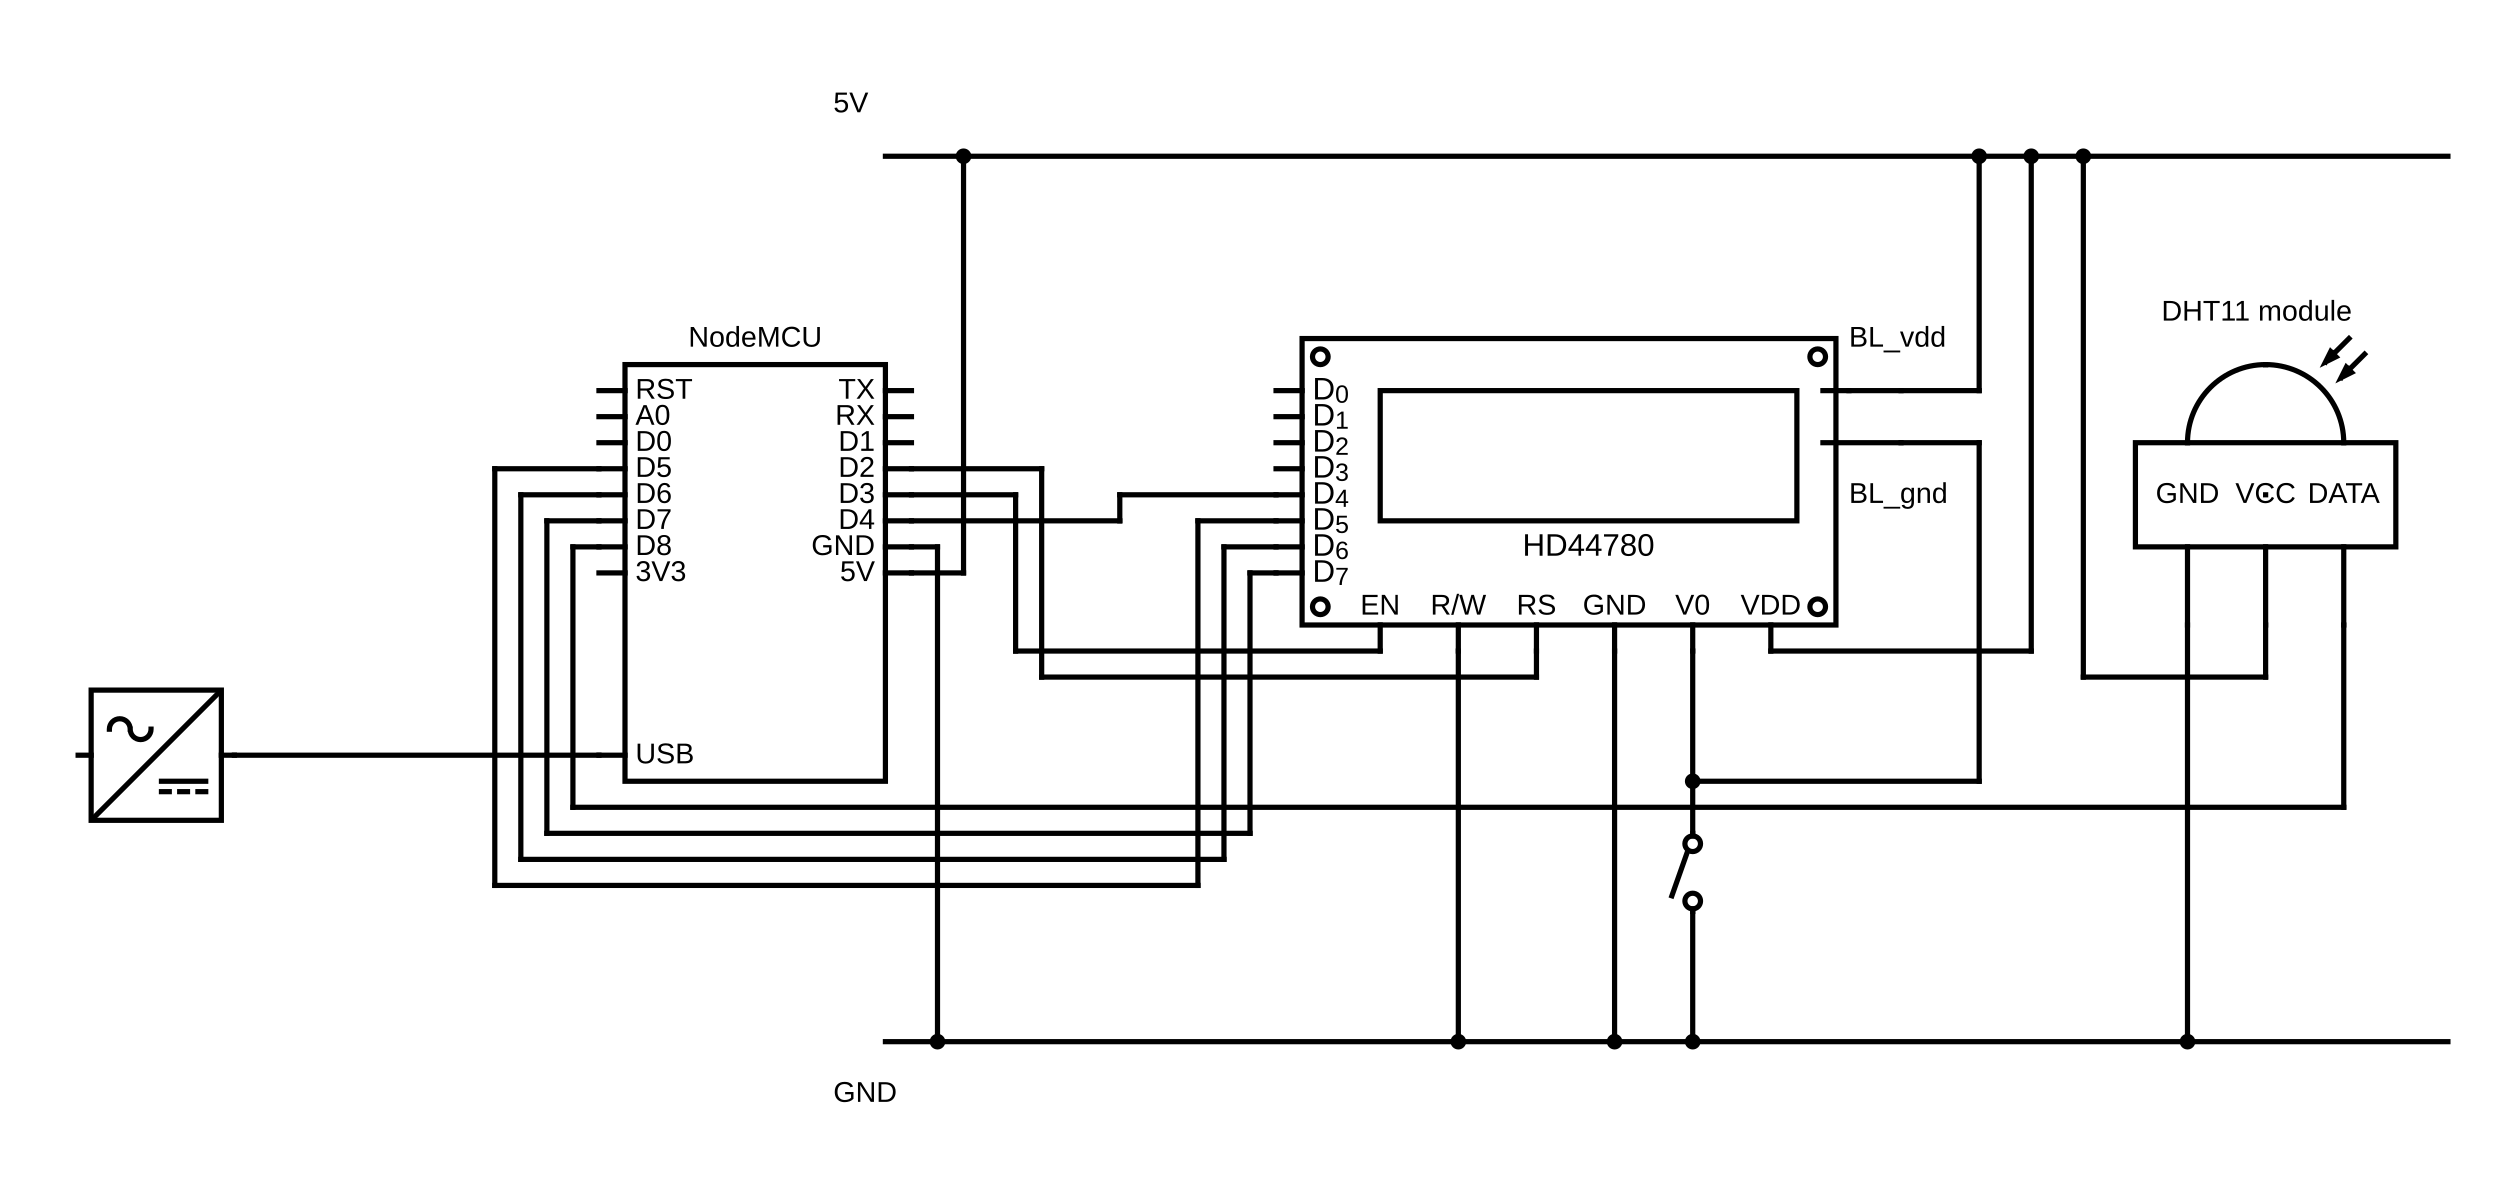
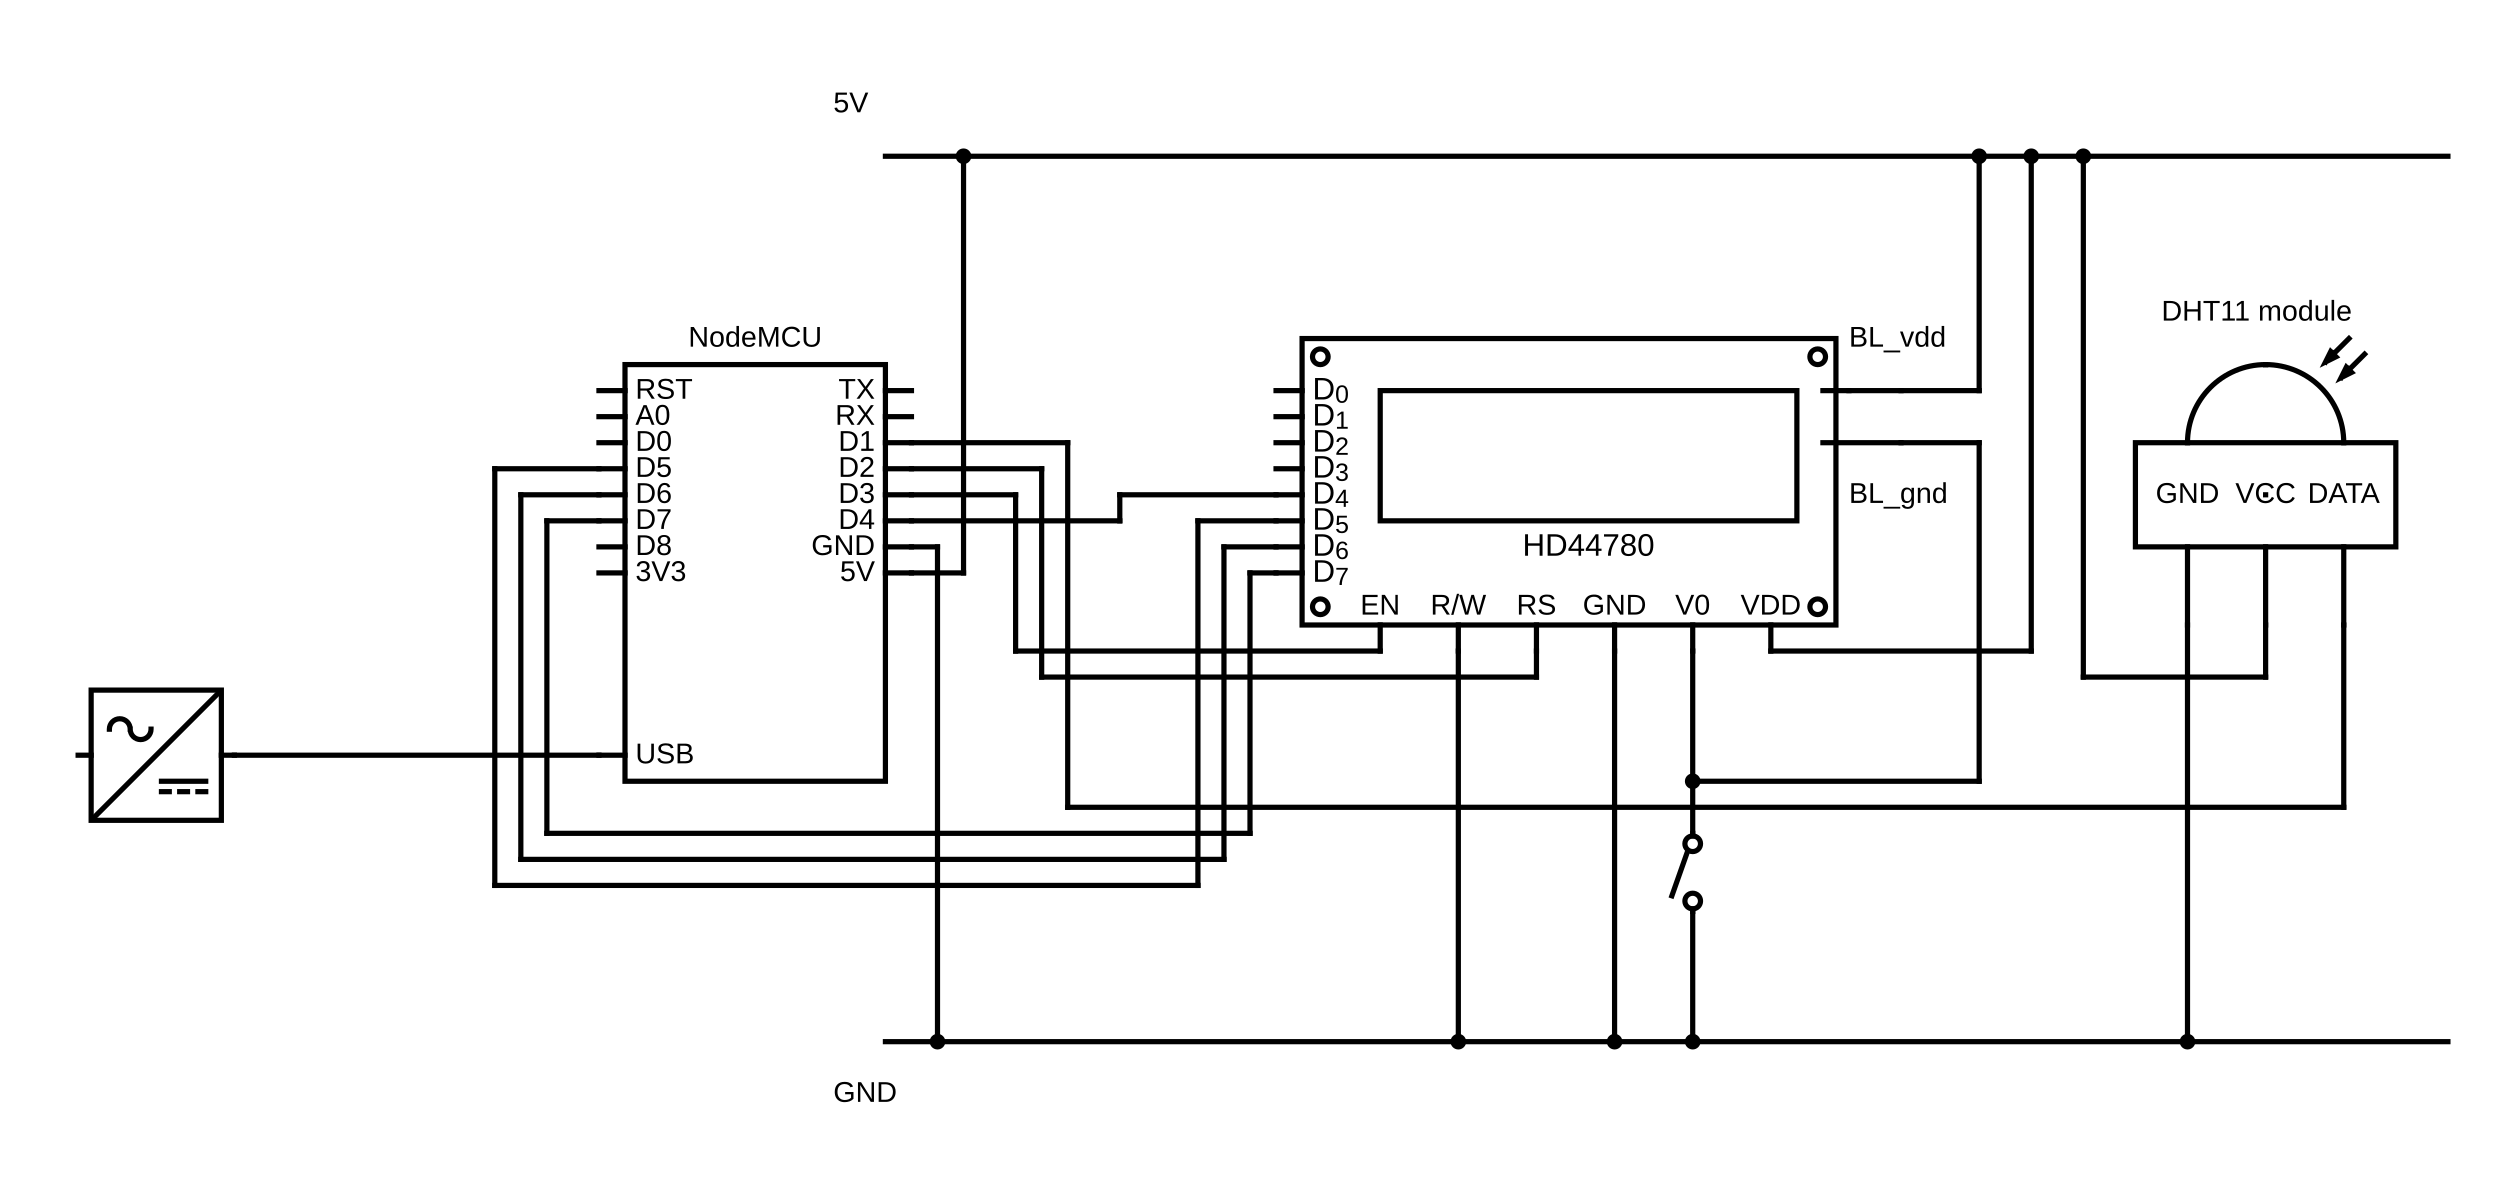
<svg xmlns="http://www.w3.org/2000/svg" version="1.1" width="960" height="460">
+   <line x1="350" y1="170" x2="410" y2="170" style="stroke:rgb(0, 0, 0);stroke-linecap:square;stroke-width:2" />
+   <line x1="410" y1="170" x2="410" y2="310" style="stroke:rgb(0, 0, 0);stroke-linecap:square;stroke-width:2" />
  <line x1="30" y1="290" x2="35" y2="290" style="stroke:rgb(0, 0, 0);stroke-linecap:square;stroke-width:2" />
  <line x1="85" y1="290" x2="90" y2="290" style="stroke:rgb(0, 0, 0);stroke-linecap:square;stroke-width:2" />
  <rect x="35" y="265" width="50" height="50" style="fill-opacity:0;fill:rgb(0, 0, 0);stroke:rgb(0, 0, 0);stroke-width:2" />
  <line x1="36" y1="314" x2="84" y2="266" style="stroke:rgb(0, 0, 0);stroke-linecap:square;stroke-width:2" />
  <path d="M 50,280 M 42,280 A 4,4 180 1 1 50,280 A 4,4 180 1 0 58,280" style="fill-opacity:0;fill:rgb(0, 0, 0);stroke:rgb(0, 0, 0);stroke-linecap:square;stroke-width:2" />
  <line x1="62" y1="300" x2="79" y2="300" style="stroke:rgb(0, 0, 0);stroke-linecap:square;stroke-width:2" />
  <line x1="62" y1="304" x2="65" y2="304" style="stroke:rgb(0, 0, 0);stroke-linecap:square;stroke-width:2" />
  <line x1="69" y1="304" x2="72" y2="304" style="stroke:rgb(0, 0, 0);stroke-linecap:square;stroke-width:2" />
  <line x1="76" y1="304" x2="79" y2="304" style="stroke:rgb(0, 0, 0);stroke-linecap:square;stroke-width:2" />
  <line x1="90" y1="290" x2="230" y2="290" style="stroke:rgb(0, 0, 0);stroke-linecap:square;stroke-width:2" />
  <line x1="900" y1="240" x2="900" y2="310" style="stroke:rgb(0, 0, 0);stroke-linecap:square;stroke-width:2" />
-   <line x1="220" y1="310" x2="900" y2="310" style="stroke:rgb(0, 0, 0);stroke-linecap:square;stroke-width:2" />
-   <line x1="220" y1="210" x2="220" y2="310" style="stroke:rgb(0, 0, 0);stroke-linecap:square;stroke-width:2" />
-   <line x1="220" y1="210" x2="230" y2="210" style="stroke:rgb(0, 0, 0);stroke-linecap:square;stroke-width:2" />
+   <line x1="410" y1="310" x2="900" y2="310" style="stroke:rgb(0, 0, 0);stroke-linecap:square;stroke-width:2" />
  <line x1="840" y1="240" x2="840" y2="400" style="stroke:rgb(0, 0, 0);stroke-linecap:square;stroke-width:2" />
  <line x1="800" y1="60" x2="800" y2="260" style="stroke:rgb(0, 0, 0);stroke-linecap:square;stroke-width:2" />
  <line x1="800" y1="260" x2="870" y2="260" style="stroke:rgb(0, 0, 0);stroke-linecap:square;stroke-width:2" />
  <line x1="870" y1="240" x2="870" y2="260" style="stroke:rgb(0, 0, 0);stroke-linecap:square;stroke-width:2" />
  <line x1="560" y1="250" x2="560" y2="400" style="stroke:rgb(0, 0, 0);stroke-linecap:square;stroke-width:2" />
  <line x1="350" y1="180" x2="400" y2="180" style="stroke:rgb(0, 0, 0);stroke-linecap:square;stroke-width:2" />
  <line x1="400" y1="180" x2="400" y2="260" style="stroke:rgb(0, 0, 0);stroke-linecap:square;stroke-width:2" />
  <line x1="400" y1="260" x2="590" y2="260" style="stroke:rgb(0, 0, 0);stroke-linecap:square;stroke-width:2" />
  <line x1="590" y1="250" x2="590" y2="260" style="stroke:rgb(0, 0, 0);stroke-linecap:square;stroke-width:2" />
  <line x1="390" y1="190" x2="390" y2="250" style="stroke:rgb(0, 0, 0);stroke-linecap:square;stroke-width:2" />
  <line x1="350" y1="190" x2="390" y2="190" style="stroke:rgb(0, 0, 0);stroke-linecap:square;stroke-width:2" />
  <line x1="390" y1="250" x2="530" y2="250" style="stroke:rgb(0, 0, 0);stroke-linecap:square;stroke-width:2" />
  <line x1="620" y1="250" x2="620" y2="400" style="stroke:rgb(0, 0, 0);stroke-linecap:square;stroke-width:2" />
  <line x1="760" y1="60" x2="760" y2="150" style="stroke:rgb(0, 0, 0);stroke-linecap:square;stroke-width:2" />
  <line x1="730" y1="150" x2="760" y2="150" style="stroke:rgb(0, 0, 0);stroke-linecap:square;stroke-width:2" />
  <line x1="780" y1="60" x2="780" y2="250" style="stroke:rgb(0, 0, 0);stroke-linecap:square;stroke-width:2" />
  <line x1="680" y1="250" x2="780" y2="250" style="stroke:rgb(0, 0, 0);stroke-linecap:square;stroke-width:2" />
  <line x1="650" y1="300" x2="760" y2="300" style="stroke:rgb(0, 0, 0);stroke-linecap:square;stroke-width:2" />
  <line x1="760" y1="170" x2="760" y2="300" style="stroke:rgb(0, 0, 0);stroke-linecap:square;stroke-width:2" />
  <line x1="730" y1="170" x2="760" y2="170" style="stroke:rgb(0, 0, 0);stroke-linecap:square;stroke-width:2" />
  <line x1="650" y1="250" x2="650" y2="320" style="stroke:rgb(0, 0, 0);stroke-linecap:square;stroke-width:2" />
  <line x1="650" y1="350" x2="650" y2="400" style="stroke:rgb(0, 0, 0);stroke-linecap:square;stroke-width:2" />
  <line x1="650" y1="320" x2="650" y2="321" style="stroke:rgb(0, 0, 0);stroke-linecap:square;stroke-width:2" />
  <line x1="650" y1="349" x2="650" y2="350" style="stroke:rgb(0, 0, 0);stroke-linecap:square;stroke-width:2" />
  <ellipse cx="650" cy="324" rx="3" ry="3" style="fill-opacity:0;fill:rgb(0, 0, 0);stroke:rgb(0, 0, 0);stroke-width:2" />
  <ellipse cx="650" cy="346" rx="3" ry="3" style="fill-opacity:0;fill:rgb(0, 0, 0);stroke:rgb(0, 0, 0);stroke-width:2" />
  <line x1="648" y1="327" x2="642" y2="344" style="stroke:rgb(0, 0, 0);stroke-linecap:square;stroke-width:2" />
  <text x="710" y="190" style="font-family:Arial;font-size:11px;text-anchor:start" dominant-baseline="middle" transform="rotate(0, 710, 190)">BL_gnd</text>
  <text x="710" y="130" style="font-family:Arial;font-size:11px;text-anchor:start" dominant-baseline="middle" transform="rotate(0, 710, 130)">BL_vdd</text>
  <line x1="700" y1="170" x2="730" y2="170" style="stroke:rgb(0, 0, 0);stroke-linecap:square;stroke-width:2" />
  <line x1="700" y1="150" x2="710" y2="150" style="stroke:rgb(0, 0, 0);stroke-linecap:square;stroke-width:2" />
  <line x1="710" y1="150" x2="730" y2="150" style="stroke:rgb(0, 0, 0);stroke-linecap:square;stroke-width:2" />
  <text x="830" y="120" style="font-family:Arial;font-size:11px;text-anchor:start" dominant-baseline="middle" transform="rotate(0, 830, 120)">DHT11 module</text>
  <text x="320" y="420" style="font-family:Arial;font-size:11px;text-anchor:start" dominant-baseline="middle" transform="rotate(0, 320, 420)">GND</text>
  <text x="320" y="40" style="font-family:Arial;font-size:11px;text-anchor:start" dominant-baseline="middle" transform="rotate(0, 320, 40)">5V</text>
  <line x1="340" y1="400" x2="940" y2="400" style="stroke:rgb(0, 0, 0);stroke-linecap:square;stroke-width:2" />
  <line x1="360" y1="210" x2="360" y2="400" style="stroke:rgb(0, 0, 0);stroke-linecap:square;stroke-width:2" />
  <line x1="350" y1="210" x2="360" y2="210" style="stroke:rgb(0, 0, 0);stroke-linecap:square;stroke-width:2" />
  <line x1="340" y1="60" x2="940" y2="60" style="stroke:rgb(0, 0, 0);stroke-linecap:square;stroke-width:2" />
  <line x1="370" y1="60" x2="370" y2="220" style="stroke:rgb(0, 0, 0);stroke-linecap:square;stroke-width:2" />
  <line x1="350" y1="220" x2="370" y2="220" style="stroke:rgb(0, 0, 0);stroke-linecap:square;stroke-width:2" />
  <line x1="460" y1="200" x2="490" y2="200" style="stroke:rgb(0, 0, 0);stroke-linecap:square;stroke-width:2" />
  <line x1="460" y1="200" x2="460" y2="340" style="stroke:rgb(0, 0, 0);stroke-linecap:square;stroke-width:2" />
  <line x1="190" y1="340" x2="460" y2="340" style="stroke:rgb(0, 0, 0);stroke-linecap:square;stroke-width:2" />
  <line x1="190" y1="180" x2="190" y2="340" style="stroke:rgb(0, 0, 0);stroke-linecap:square;stroke-width:2" />
  <line x1="190" y1="180" x2="230" y2="180" style="stroke:rgb(0, 0, 0);stroke-linecap:square;stroke-width:2" />
  <line x1="470" y1="210" x2="490" y2="210" style="stroke:rgb(0, 0, 0);stroke-linecap:square;stroke-width:2" />
  <line x1="470" y1="210" x2="470" y2="330" style="stroke:rgb(0, 0, 0);stroke-linecap:square;stroke-width:2" />
  <line x1="200" y1="330" x2="470" y2="330" style="stroke:rgb(0, 0, 0);stroke-linecap:square;stroke-width:2" />
  <line x1="200" y1="190" x2="200" y2="330" style="stroke:rgb(0, 0, 0);stroke-linecap:square;stroke-width:2" />
  <line x1="200" y1="190" x2="230" y2="190" style="stroke:rgb(0, 0, 0);stroke-linecap:square;stroke-width:2" />
  <line x1="480" y1="220" x2="490" y2="220" style="stroke:rgb(0, 0, 0);stroke-linecap:square;stroke-width:2" />
  <line x1="480" y1="220" x2="480" y2="320" style="stroke:rgb(0, 0, 0);stroke-linecap:square;stroke-width:2" />
  <line x1="210" y1="320" x2="480" y2="320" style="stroke:rgb(0, 0, 0);stroke-linecap:square;stroke-width:2" />
  <line x1="210" y1="200" x2="210" y2="320" style="stroke:rgb(0, 0, 0);stroke-linecap:square;stroke-width:2" />
  <line x1="210" y1="200" x2="230" y2="200" style="stroke:rgb(0, 0, 0);stroke-linecap:square;stroke-width:2" />
  <line x1="430" y1="190" x2="490" y2="190" style="stroke:rgb(0, 0, 0);stroke-linecap:square;stroke-width:2" />
  <line x1="430" y1="190" x2="430" y2="200" style="stroke:rgb(0, 0, 0);stroke-linecap:square;stroke-width:2" />
  <line x1="350" y1="200" x2="430" y2="200" style="stroke:rgb(0, 0, 0);stroke-linecap:square;stroke-width:2" />
  <rect x="820" y="170" width="100" height="40" style="fill-opacity:0;fill:rgb(0, 0, 0);stroke:rgb(0, 0, 0);stroke-width:2" />
  <line x1="900" y1="210" x2="900" y2="240" style="stroke:rgb(0, 0, 0);stroke-linecap:square;stroke-width:2" />
  <line x1="870" y1="210" x2="870" y2="240" style="stroke:rgb(0, 0, 0);stroke-linecap:square;stroke-width:2" />
  <line x1="840" y1="210" x2="840" y2="240" style="stroke:rgb(0, 0, 0);stroke-linecap:square;stroke-width:2" />
  <text x="840" y="190" style="font-family:Arial;font-size:11px;text-anchor:middle" dominant-baseline="middle" transform="rotate(0, 840, 190)">GND</text>
  <text x="870" y="190" style="font-family:Arial;font-size:11px;text-anchor:middle" dominant-baseline="middle" transform="rotate(0, 870, 190)">VCC</text>
  <text x="900" y="190" style="font-family:Arial;font-size:11px;text-anchor:middle" dominant-baseline="middle" transform="rotate(0, 900, 190)">DATA</text>
  <path d="M 870,190 M 840,170 A 30,30 0 1 1 900,170" style="fill-opacity:0;fill:rgb(0, 0, 0);stroke:rgb(0, 0, 0);stroke-linecap:square;stroke-width:2" />
  <path d="M 870,140 M 908,136 L 900,144 M 899,145 L 901,141 L 903,143 L 899,145 L 901,141" style="fill-opacity:0;fill:rgb(0, 0, 0);stroke:rgb(0, 0, 0);stroke-linecap:square;stroke-width:2" />
  <path d="M 870,140 M 902,130 L 894,138 M 893,139 L 895,135 L 897,137 L 893,139 L 895,135" style="fill-opacity:0;fill:rgb(0, 0, 0);stroke:rgb(0, 0, 0);stroke-linecap:square;stroke-width:2" />
  <rect x="500" y="130" width="205" height="110" style="fill-opacity:0;fill:rgb(0, 0, 0);stroke:rgb(0, 0, 0);stroke-width:2" />
  <line x1="490" y1="150" x2="500" y2="150" style="stroke:rgb(0, 0, 0);stroke-linecap:square;stroke-width:2" />
  <line x1="490" y1="160" x2="500" y2="160" style="stroke:rgb(0, 0, 0);stroke-linecap:square;stroke-width:2" />
  <line x1="490" y1="170" x2="500" y2="170" style="stroke:rgb(0, 0, 0);stroke-linecap:square;stroke-width:2" />
  <line x1="490" y1="180" x2="500" y2="180" style="stroke:rgb(0, 0, 0);stroke-linecap:square;stroke-width:2" />
  <line x1="490" y1="190" x2="500" y2="190" style="stroke:rgb(0, 0, 0);stroke-linecap:square;stroke-width:2" />
  <line x1="490" y1="200" x2="500" y2="200" style="stroke:rgb(0, 0, 0);stroke-linecap:square;stroke-width:2" />
  <line x1="490" y1="210" x2="500" y2="210" style="stroke:rgb(0, 0, 0);stroke-linecap:square;stroke-width:2" />
  <line x1="490" y1="220" x2="500" y2="220" style="stroke:rgb(0, 0, 0);stroke-linecap:square;stroke-width:2" />
  <line x1="530" y1="240" x2="530" y2="250" style="stroke:rgb(0, 0, 0);stroke-linecap:square;stroke-width:2" />
  <line x1="560" y1="240" x2="560" y2="250" style="stroke:rgb(0, 0, 0);stroke-linecap:square;stroke-width:2" />
  <line x1="590" y1="240" x2="590" y2="250" style="stroke:rgb(0, 0, 0);stroke-linecap:square;stroke-width:2" />
  <line x1="620" y1="240" x2="620" y2="250" style="stroke:rgb(0, 0, 0);stroke-linecap:square;stroke-width:2" />
  <line x1="650" y1="240" x2="650" y2="250" style="stroke:rgb(0, 0, 0);stroke-linecap:square;stroke-width:2" />
  <line x1="680" y1="240" x2="680" y2="250" style="stroke:rgb(0, 0, 0);stroke-linecap:square;stroke-width:2" />
  <text x="504" y="150" style="font-family:Arial;font-size:12px;text-anchor:start" dominant-baseline="middle" transform="rotate(0, 504, 150)">D<tspan baseline-shift="sub" style="font-size:0.8em">0</tspan>
  </text>
  <text x="504" y="160" style="font-family:Arial;font-size:12px;text-anchor:start" dominant-baseline="middle" transform="rotate(0, 504, 160)">D<tspan baseline-shift="sub" style="font-size:0.8em">1</tspan>
  </text>
  <text x="504" y="170" style="font-family:Arial;font-size:12px;text-anchor:start" dominant-baseline="middle" transform="rotate(0, 504, 170)">D<tspan baseline-shift="sub" style="font-size:0.8em">2</tspan>
  </text>
  <text x="504" y="180" style="font-family:Arial;font-size:12px;text-anchor:start" dominant-baseline="middle" transform="rotate(0, 504, 180)">D<tspan baseline-shift="sub" style="font-size:0.8em">3</tspan>
  </text>
  <text x="504" y="190" style="font-family:Arial;font-size:12px;text-anchor:start" dominant-baseline="middle" transform="rotate(0, 504, 190)">D<tspan baseline-shift="sub" style="font-size:0.8em">4</tspan>
  </text>
  <text x="504" y="200" style="font-family:Arial;font-size:12px;text-anchor:start" dominant-baseline="middle" transform="rotate(0, 504, 200)">D<tspan baseline-shift="sub" style="font-size:0.8em">5</tspan>
  </text>
  <text x="504" y="210" style="font-family:Arial;font-size:12px;text-anchor:start" dominant-baseline="middle" transform="rotate(0, 504, 210)">D<tspan baseline-shift="sub" style="font-size:0.8em">6</tspan>
  </text>
  <text x="504" y="220" style="font-family:Arial;font-size:12px;text-anchor:start" dominant-baseline="middle" transform="rotate(0, 504, 220)">D<tspan baseline-shift="sub" style="font-size:0.8em">7</tspan>
  </text>
  <text x="530" y="236" style="font-family:Arial;font-size:11px;text-anchor:middle" dominant-baseline="baseline" transform="rotate(0, 530, 236)">EN</text>
  <text x="560" y="236" style="font-family:Arial;font-size:11px;text-anchor:middle" dominant-baseline="baseline" transform="rotate(0, 560, 236)">R/W</text>
  <text x="590" y="236" style="font-family:Arial;font-size:11px;text-anchor:middle" dominant-baseline="baseline" transform="rotate(0, 590, 236)">RS</text>
  <text x="620" y="236" style="font-family:Arial;font-size:11px;text-anchor:middle" dominant-baseline="baseline" transform="rotate(0, 620, 236)">GND</text>
  <text x="650" y="236" style="font-family:Arial;font-size:11px;text-anchor:middle" dominant-baseline="baseline" transform="rotate(0, 650, 236)">V0</text>
  <text x="680" y="236" style="font-family:Arial;font-size:11px;text-anchor:middle" dominant-baseline="baseline" transform="rotate(0, 680, 236)">VDD</text>
  <ellipse cx="507" cy="137" rx="3" ry="3" style="fill-opacity:0;fill:rgb(0, 0, 0);stroke:rgb(0, 0, 0);stroke-width:2" />
  <ellipse cx="507" cy="233" rx="3" ry="3" style="fill-opacity:0;fill:rgb(0, 0, 0);stroke:rgb(0, 0, 0);stroke-width:2" />
  <ellipse cx="698" cy="137" rx="3" ry="3" style="fill-opacity:0;fill:rgb(0, 0, 0);stroke:rgb(0, 0, 0);stroke-width:2" />
  <ellipse cx="698" cy="233" rx="3" ry="3" style="fill-opacity:0;fill:rgb(0, 0, 0);stroke:rgb(0, 0, 0);stroke-width:2" />
  <rect x="530" y="150" width="160" height="50" style="fill-opacity:0;fill:rgb(0, 0, 0);stroke:rgb(0, 0, 0);stroke-width:2" />
  <text x="610" y="210" style="font-family:Arial;font-size:12px;text-anchor:middle" dominant-baseline="middle" transform="rotate(0, 610, 210)">HD44780</text>
  <text x="290" y="130" style="font-family:Arial;font-size:11px;text-anchor:middle" dominant-baseline="middle" transform="rotate(0, 290, 130)">NodeMCU</text>
  <rect x="240" y="140" width="100" height="160" style="fill-opacity:0;fill:rgb(0, 0, 0);stroke:rgb(0, 0, 0);stroke-width:2" />
  <line x1="230" y1="150" x2="240" y2="150" style="stroke:rgb(0, 0, 0);stroke-linecap:square;stroke-width:2" />
  <text x="244" y="150" style="font-family:Arial;font-size:11px;text-anchor:start" dominant-baseline="middle" transform="rotate(0, 244, 150)">RST</text>
  <line x1="340" y1="150" x2="350" y2="150" style="stroke:rgb(0, 0, 0);stroke-linecap:square;stroke-width:2" />
  <text x="336" y="150" style="font-family:Arial;font-size:11px;text-anchor:end" dominant-baseline="middle" transform="rotate(0, 336, 150)">TX</text>
  <line x1="230" y1="160" x2="240" y2="160" style="stroke:rgb(0, 0, 0);stroke-linecap:square;stroke-width:2" />
  <text x="244" y="160" style="font-family:Arial;font-size:11px;text-anchor:start" dominant-baseline="middle" transform="rotate(0, 244, 160)">A0</text>
  <line x1="340" y1="160" x2="350" y2="160" style="stroke:rgb(0, 0, 0);stroke-linecap:square;stroke-width:2" />
  <text x="336" y="160" style="font-family:Arial;font-size:11px;text-anchor:end" dominant-baseline="middle" transform="rotate(0, 336, 160)">RX</text>
  <line x1="230" y1="170" x2="240" y2="170" style="stroke:rgb(0, 0, 0);stroke-linecap:square;stroke-width:2" />
  <text x="244" y="170" style="font-family:Arial;font-size:11px;text-anchor:start" dominant-baseline="middle" transform="rotate(0, 244, 170)">D0</text>
  <line x1="340" y1="170" x2="350" y2="170" style="stroke:rgb(0, 0, 0);stroke-linecap:square;stroke-width:2" />
  <text x="336" y="170" style="font-family:Arial;font-size:11px;text-anchor:end" dominant-baseline="middle" transform="rotate(0, 336, 170)">D1</text>
  <line x1="230" y1="180" x2="240" y2="180" style="stroke:rgb(0, 0, 0);stroke-linecap:square;stroke-width:2" />
  <text x="244" y="180" style="font-family:Arial;font-size:11px;text-anchor:start" dominant-baseline="middle" transform="rotate(0, 244, 180)">D5</text>
  <line x1="340" y1="180" x2="350" y2="180" style="stroke:rgb(0, 0, 0);stroke-linecap:square;stroke-width:2" />
  <text x="336" y="180" style="font-family:Arial;font-size:11px;text-anchor:end" dominant-baseline="middle" transform="rotate(0, 336, 180)">D2</text>
  <line x1="230" y1="190" x2="240" y2="190" style="stroke:rgb(0, 0, 0);stroke-linecap:square;stroke-width:2" />
  <text x="244" y="190" style="font-family:Arial;font-size:11px;text-anchor:start" dominant-baseline="middle" transform="rotate(0, 244, 190)">D6</text>
  <line x1="340" y1="190" x2="350" y2="190" style="stroke:rgb(0, 0, 0);stroke-linecap:square;stroke-width:2" />
  <text x="336" y="190" style="font-family:Arial;font-size:11px;text-anchor:end" dominant-baseline="middle" transform="rotate(0, 336, 190)">D3</text>
  <line x1="230" y1="200" x2="240" y2="200" style="stroke:rgb(0, 0, 0);stroke-linecap:square;stroke-width:2" />
  <text x="244" y="200" style="font-family:Arial;font-size:11px;text-anchor:start" dominant-baseline="middle" transform="rotate(0, 244, 200)">D7</text>
  <line x1="340" y1="200" x2="350" y2="200" style="stroke:rgb(0, 0, 0);stroke-linecap:square;stroke-width:2" />
  <text x="336" y="200" style="font-family:Arial;font-size:11px;text-anchor:end" dominant-baseline="middle" transform="rotate(0, 336, 200)">D4</text>
  <line x1="230" y1="210" x2="240" y2="210" style="stroke:rgb(0, 0, 0);stroke-linecap:square;stroke-width:2" />
  <text x="244" y="210" style="font-family:Arial;font-size:11px;text-anchor:start" dominant-baseline="middle" transform="rotate(0, 244, 210)">D8</text>
  <line x1="340" y1="210" x2="350" y2="210" style="stroke:rgb(0, 0, 0);stroke-linecap:square;stroke-width:2" />
  <text x="336" y="210" style="font-family:Arial;font-size:11px;text-anchor:end" dominant-baseline="middle" transform="rotate(0, 336, 210)">GND</text>
  <line x1="230" y1="220" x2="240" y2="220" style="stroke:rgb(0, 0, 0);stroke-linecap:square;stroke-width:2" />
  <text x="244" y="220" style="font-family:Arial;font-size:11px;text-anchor:start" dominant-baseline="middle" transform="rotate(0, 244, 220)">3V3</text>
  <line x1="340" y1="220" x2="350" y2="220" style="stroke:rgb(0, 0, 0);stroke-linecap:square;stroke-width:2" />
  <text x="336" y="220" style="font-family:Arial;font-size:11px;text-anchor:end" dominant-baseline="middle" transform="rotate(0, 336, 220)">5V</text>
  <line x1="230" y1="290" x2="240" y2="290" style="stroke:rgb(0, 0, 0);stroke-linecap:square;stroke-width:2" />
  <text x="244" y="290" style="font-family:Arial;font-size:11px;text-anchor:start" dominant-baseline="middle" transform="rotate(0, 244, 290)">USB</text>
  <ellipse cx="840" cy="400" rx="2" ry="2" style="fill-opacity:1;fill:rgb(0, 0, 0);stroke:rgb(0, 0, 0);stroke-width:2" />
  <ellipse cx="800" cy="60" rx="2" ry="2" style="fill-opacity:1;fill:rgb(0, 0, 0);stroke:rgb(0, 0, 0);stroke-width:2" />
  <ellipse cx="560" cy="400" rx="2" ry="2" style="fill-opacity:1;fill:rgb(0, 0, 0);stroke:rgb(0, 0, 0);stroke-width:2" />
  <ellipse cx="620" cy="400" rx="2" ry="2" style="fill-opacity:1;fill:rgb(0, 0, 0);stroke:rgb(0, 0, 0);stroke-width:2" />
  <ellipse cx="760" cy="60" rx="2" ry="2" style="fill-opacity:1;fill:rgb(0, 0, 0);stroke:rgb(0, 0, 0);stroke-width:2" />
  <ellipse cx="780" cy="60" rx="2" ry="2" style="fill-opacity:1;fill:rgb(0, 0, 0);stroke:rgb(0, 0, 0);stroke-width:2" />
  <ellipse cx="650" cy="300" rx="2" ry="2" style="fill-opacity:1;fill:rgb(0, 0, 0);stroke:rgb(0, 0, 0);stroke-width:2" />
  <ellipse cx="650" cy="400" rx="2" ry="2" style="fill-opacity:1;fill:rgb(0, 0, 0);stroke:rgb(0, 0, 0);stroke-width:2" />
  <ellipse cx="360" cy="400" rx="2" ry="2" style="fill-opacity:1;fill:rgb(0, 0, 0);stroke:rgb(0, 0, 0);stroke-width:2" />
  <ellipse cx="370" cy="60" rx="2" ry="2" style="fill-opacity:1;fill:rgb(0, 0, 0);stroke:rgb(0, 0, 0);stroke-width:2" />
</svg>
